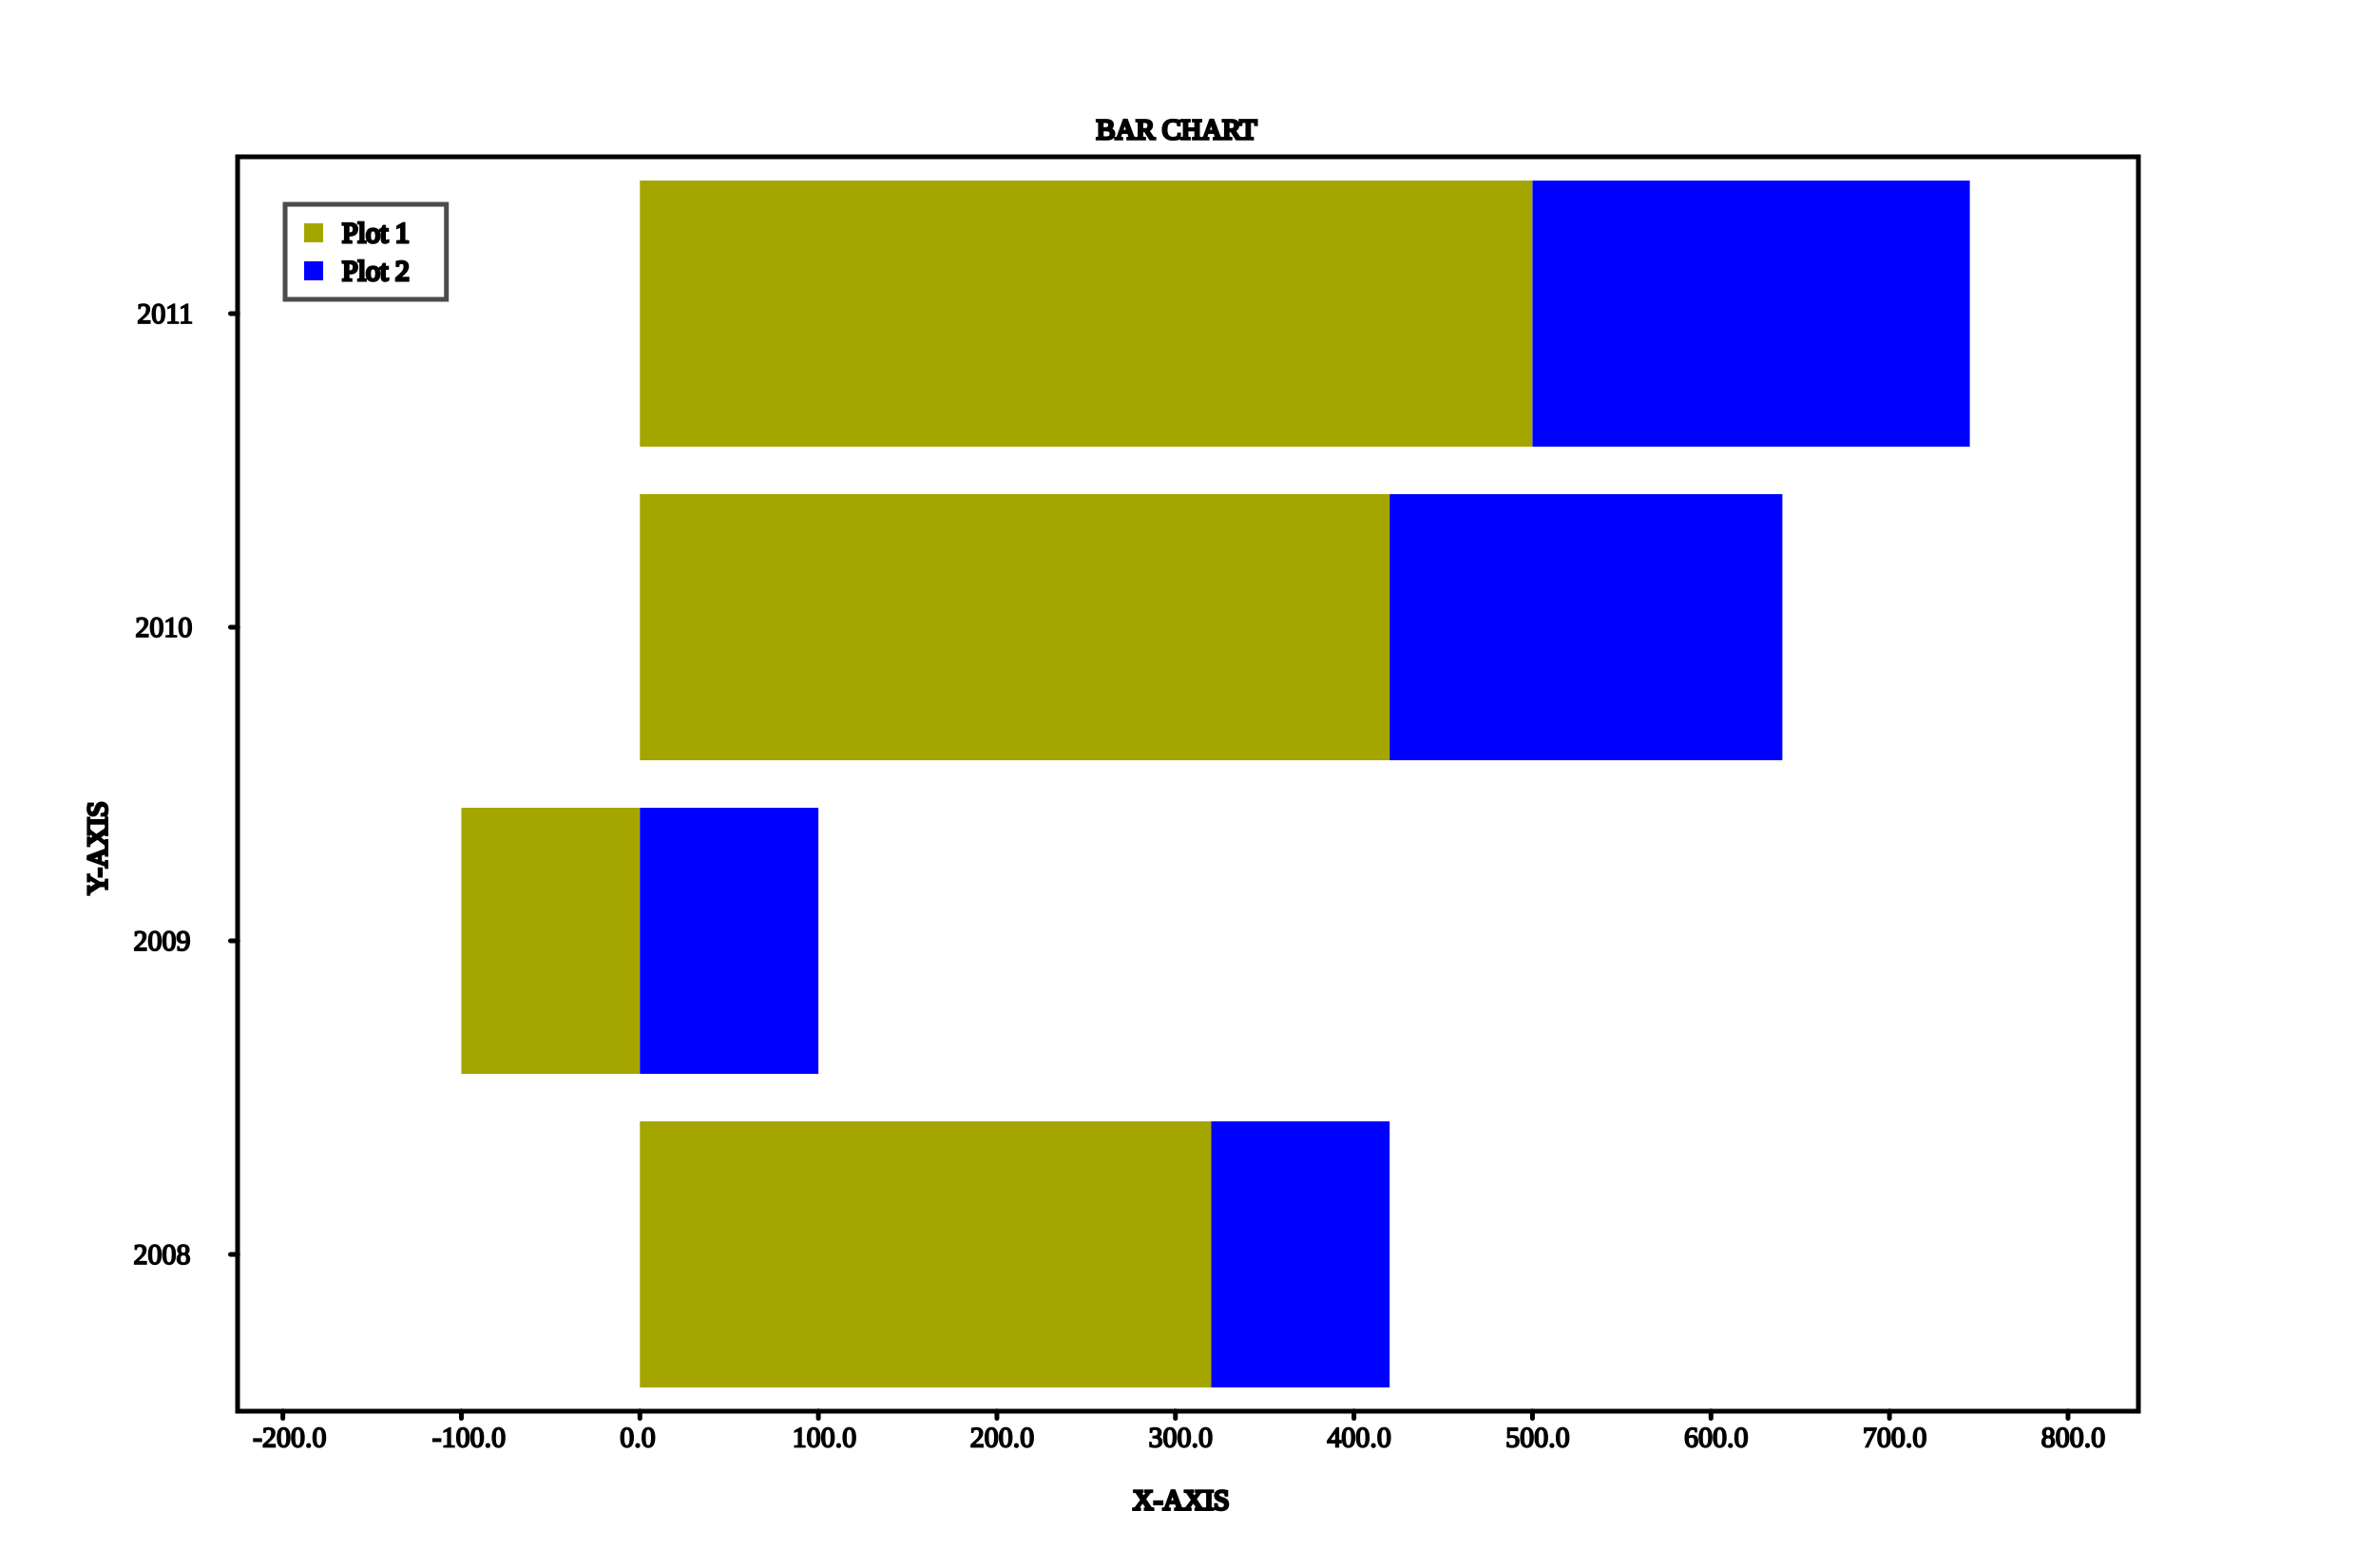
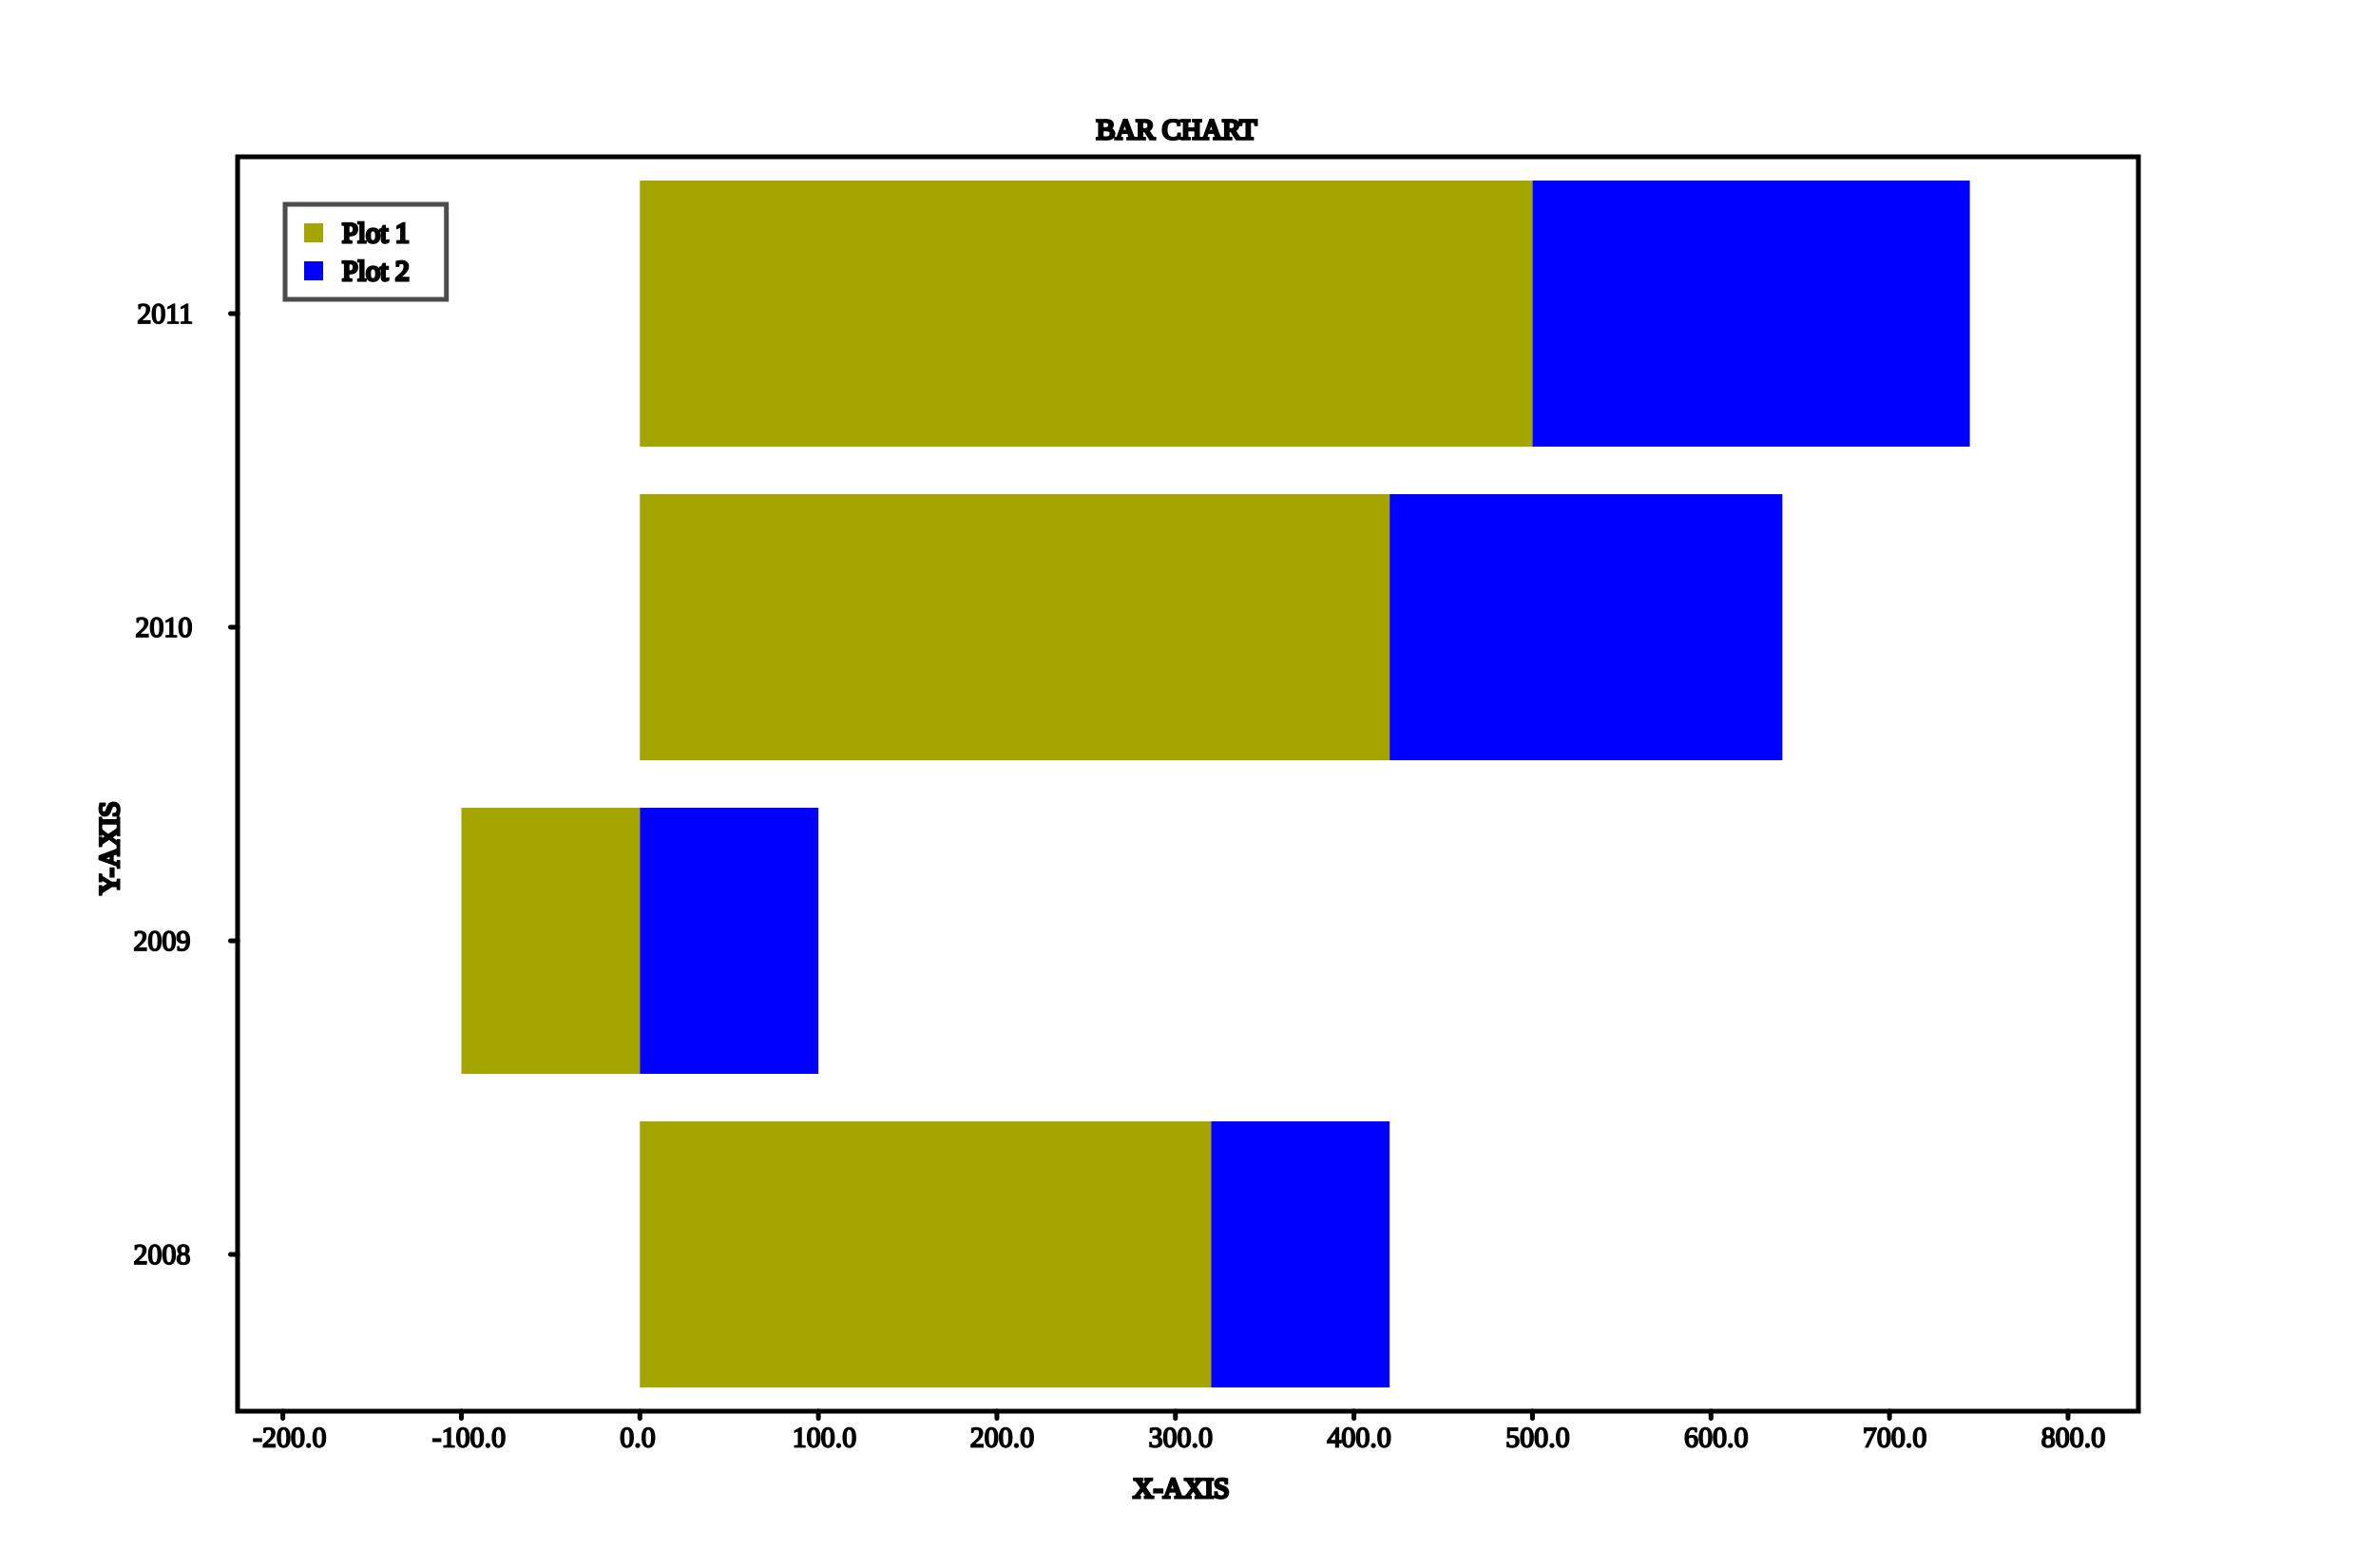
<svg xmlns="http://www.w3.org/2000/svg" height="660.0" width="1000.0" version="4.0">
  <rect width="100%" height="100%" fill="white" />
  <rect x="100.0" y="66.0" width="800.0" height="528.0" style="fill:rgb(255,255,255);stroke-width:2.0;stroke:rgb(0,0,0);opacity:1" />
  <line x1="269.312" y1="597.0" x2="269.312" y2="594.0" style="stroke:rgb(0.0,0.0,0.0);stroke-width:2.0;opacity:1.0;stroke-linecap:round" />
  <text x="260.892" y="609.0" stroke="#000000" stroke-width="0.7" transform="rotate(-0.0,260.8922,609.0)">0.0</text>
  <line x1="344.444" y1="597.0" x2="344.444" y2="594.0" style="stroke:rgb(0.0,0.0,0.0);stroke-width:2.0;opacity:1.0;stroke-linecap:round" />
  <text x="333.464" y="609.0" stroke="#000000" stroke-width="0.7" transform="rotate(-0.0,333.4644,609.0)">100.0</text>
  <line x1="419.577" y1="597.0" x2="419.577" y2="594.0" style="stroke:rgb(0.0,0.0,0.0);stroke-width:2.0;opacity:1.0;stroke-linecap:round" />
  <text x="408.277" y="609.0" stroke="#000000" stroke-width="0.7" transform="rotate(-0.0,408.2767,609.0)">200.0</text>
  <line x1="494.709" y1="597.0" x2="494.709" y2="594.0" style="stroke:rgb(0.0,0.0,0.0);stroke-width:2.0;opacity:1.0;stroke-linecap:round" />
  <text x="483.409" y="609.0" stroke="#000000" stroke-width="0.7" transform="rotate(-0.0,483.409,609.0)">300.0</text>
  <line x1="569.841" y1="597.0" x2="569.841" y2="594.0" style="stroke:rgb(0.0,0.0,0.0);stroke-width:2.0;opacity:1.0;stroke-linecap:round" />
  <text x="558.541" y="609.0" stroke="#000000" stroke-width="0.7" transform="rotate(-0.0,558.5413,609.0)">400.0</text>
  <line x1="644.973" y1="597.0" x2="644.973" y2="594.0" style="stroke:rgb(0.0,0.0,0.0);stroke-width:2.0;opacity:1.0;stroke-linecap:round" />
  <text x="633.673" y="609.0" stroke="#000000" stroke-width="0.7" transform="rotate(-0.0,633.6735,609.0)">500.0</text>
  <line x1="720.106" y1="597.0" x2="720.106" y2="594.0" style="stroke:rgb(0.0,0.0,0.0);stroke-width:2.0;opacity:1.0;stroke-linecap:round" />
  <text x="708.806" y="609.0" stroke="#000000" stroke-width="0.7" transform="rotate(-0.0,708.8058,609.0)">600.0</text>
  <line x1="795.238" y1="597.0" x2="795.238" y2="594.0" style="stroke:rgb(0.0,0.0,0.0);stroke-width:2.0;opacity:1.0;stroke-linecap:round" />
  <text x="783.938" y="609.0" stroke="#000000" stroke-width="0.7" transform="rotate(-0.0,783.938,609.0)">700.0</text>
  <line x1="870.37" y1="597.0" x2="870.37" y2="594.0" style="stroke:rgb(0.0,0.0,0.0);stroke-width:2.0;opacity:1.0;stroke-linecap:round" />
  <text x="859.07" y="609.0" stroke="#000000" stroke-width="0.7" transform="rotate(-0.0,859.0703,609.0)">800.0</text>
  <line x1="194.18" y1="597.0" x2="194.18" y2="594.0" style="stroke:rgb(0.0,0.0,0.0);stroke-width:2.0;opacity:1.0;stroke-linecap:round" />
  <text x="181.84" y="609.0" stroke="#000000" stroke-width="0.7" transform="rotate(-0.0,181.8399,609.0)">-100.0</text>
  <line x1="119.048" y1="597.0" x2="119.048" y2="594.0" style="stroke:rgb(0.0,0.0,0.0);stroke-width:2.0;opacity:1.0;stroke-linecap:round" />
  <text x="106.388" y="609.0" stroke="#000000" stroke-width="0.7" transform="rotate(-0.0,106.3876,609.0)">-200.0</text>
  <line x1="97.0" y1="528.0" x2="100.0" y2="528.0" style="stroke:rgb(0.0,0.0,0.0);stroke-width:2.0;opacity:1.0;stroke-linecap:round" />
  <text x="56.176" y="532.0" stroke="#000000" stroke-width="0.7" transform="rotate(-0.0,56.176,532.0)">2008</text>
  <line x1="97.0" y1="396.0" x2="100.0" y2="396.0" style="stroke:rgb(0.0,0.0,0.0);stroke-width:2.0;opacity:1.0;stroke-linecap:round" />
  <text x="56.176" y="400.0" stroke="#000000" stroke-width="0.7" transform="rotate(-0.0,56.176,400.0)">2009</text>
  <line x1="97.0" y1="264.0" x2="100.0" y2="264.0" style="stroke:rgb(0.0,0.0,0.0);stroke-width:2.0;opacity:1.0;stroke-linecap:round" />
  <text x="56.944" y="268.0" stroke="#000000" stroke-width="0.7" transform="rotate(-0.0,56.944,268.0)">2010</text>
  <line x1="97.0" y1="132.0" x2="100.0" y2="132.0" style="stroke:rgb(0.0,0.0,0.0);stroke-width:2.0;opacity:1.0;stroke-linecap:round" />
  <text x="57.712" y="136.0" stroke="#000000" stroke-width="0.7" transform="rotate(-0.0,57.712,136.0)">2011</text>
  <rect x="269.312" y="472.0" width="240.423" height="112.0" style="fill:rgb(164.985,164.985,0.0);stroke-width:0;stroke:rgb(0,0,0);opacity:1.0" />
  <rect x="509.735" y="472.0" width="75.132" height="112.0" style="fill:rgb(0.0,0.0,255.0);stroke-width:0;stroke:rgb(0,0,0);opacity:1.0" />
  <rect x="194.18" y="340.0" width="75.132" height="112.0" style="fill:rgb(164.985,164.985,0.0);stroke-width:0;stroke:rgb(0,0,0);opacity:1.0" />
  <rect x="269.312" y="340.0" width="75.132" height="112.0" style="fill:rgb(0.0,0.0,255.0);stroke-width:0;stroke:rgb(0,0,0);opacity:1.0" />
  <rect x="269.312" y="208.0" width="315.556" height="112.0" style="fill:rgb(164.985,164.985,0.0);stroke-width:0;stroke:rgb(0,0,0);opacity:1.0" />
  <rect x="584.868" y="208.0" width="165.291" height="112.0" style="fill:rgb(0.0,0.0,255.0);stroke-width:0;stroke:rgb(0,0,0);opacity:1.0" />
  <rect x="269.312" y="76.0" width="375.661" height="112.0" style="fill:rgb(164.985,164.985,0.0);stroke-width:0;stroke:rgb(0,0,0);opacity:1.0" />
  <rect x="644.973" y="76.0" width="184.074" height="112.0" style="fill:rgb(0.0,0.0,255.0);stroke-width:0;stroke:rgb(0,0,0);opacity:1.0" />
  <text x="461.4" y="58.5" stroke="#000000" stroke-width="1.2" transform="rotate(-0.0,461.4,58.5)">BAR CHART</text>
-   <text x="476.8" y="635.4" stroke="#000000" stroke-width="1.2" transform="rotate(-0.0,476.8,635.4)">X-AXIS</text>
-   <text x="45.0" y="376.6" stroke="#000000" stroke-width="1.2" transform="rotate(-90.0,45.0,376.6)">Y-AXIS</text>
+   <text x="476.8" y="630.4" stroke="#000000" stroke-width="1.2" transform="rotate(-0.0,476.8,630.4)">X-AXIS</text>
+   <text x="50.0" y="376.6" stroke="#000000" stroke-width="1.2" transform="rotate(-90.0,50.0,376.6)">Y-AXIS</text>
  <rect x="120.0" y="86.0" width="67.88" height="40.0" style="fill:rgb(255.0,255.0,255.0);stroke-width:2.0;stroke:rgb(0.0,0.0,0.0);opacity:0.7" />
  <rect x="128.0" y="94.0" width="8.0" height="8.0" style="fill:rgb(164.985,164.985,0.0);stroke-width:0;stroke:rgb(0,0,0);opacity:1.0" />
  <text x="144.0" y="102.0" stroke="#000000" stroke-width="1.2" transform="rotate(-0.0,144.0,102.0)">Plot 1</text>
  <rect x="128.0" y="110.0" width="8.0" height="8.0" style="fill:rgb(0.0,0.0,255.0);stroke-width:0;stroke:rgb(0,0,0);opacity:1.0" />
  <text x="144.0" y="118.0" stroke="#000000" stroke-width="1.2" transform="rotate(-0.0,144.0,118.0)">Plot 2</text>
</svg>
